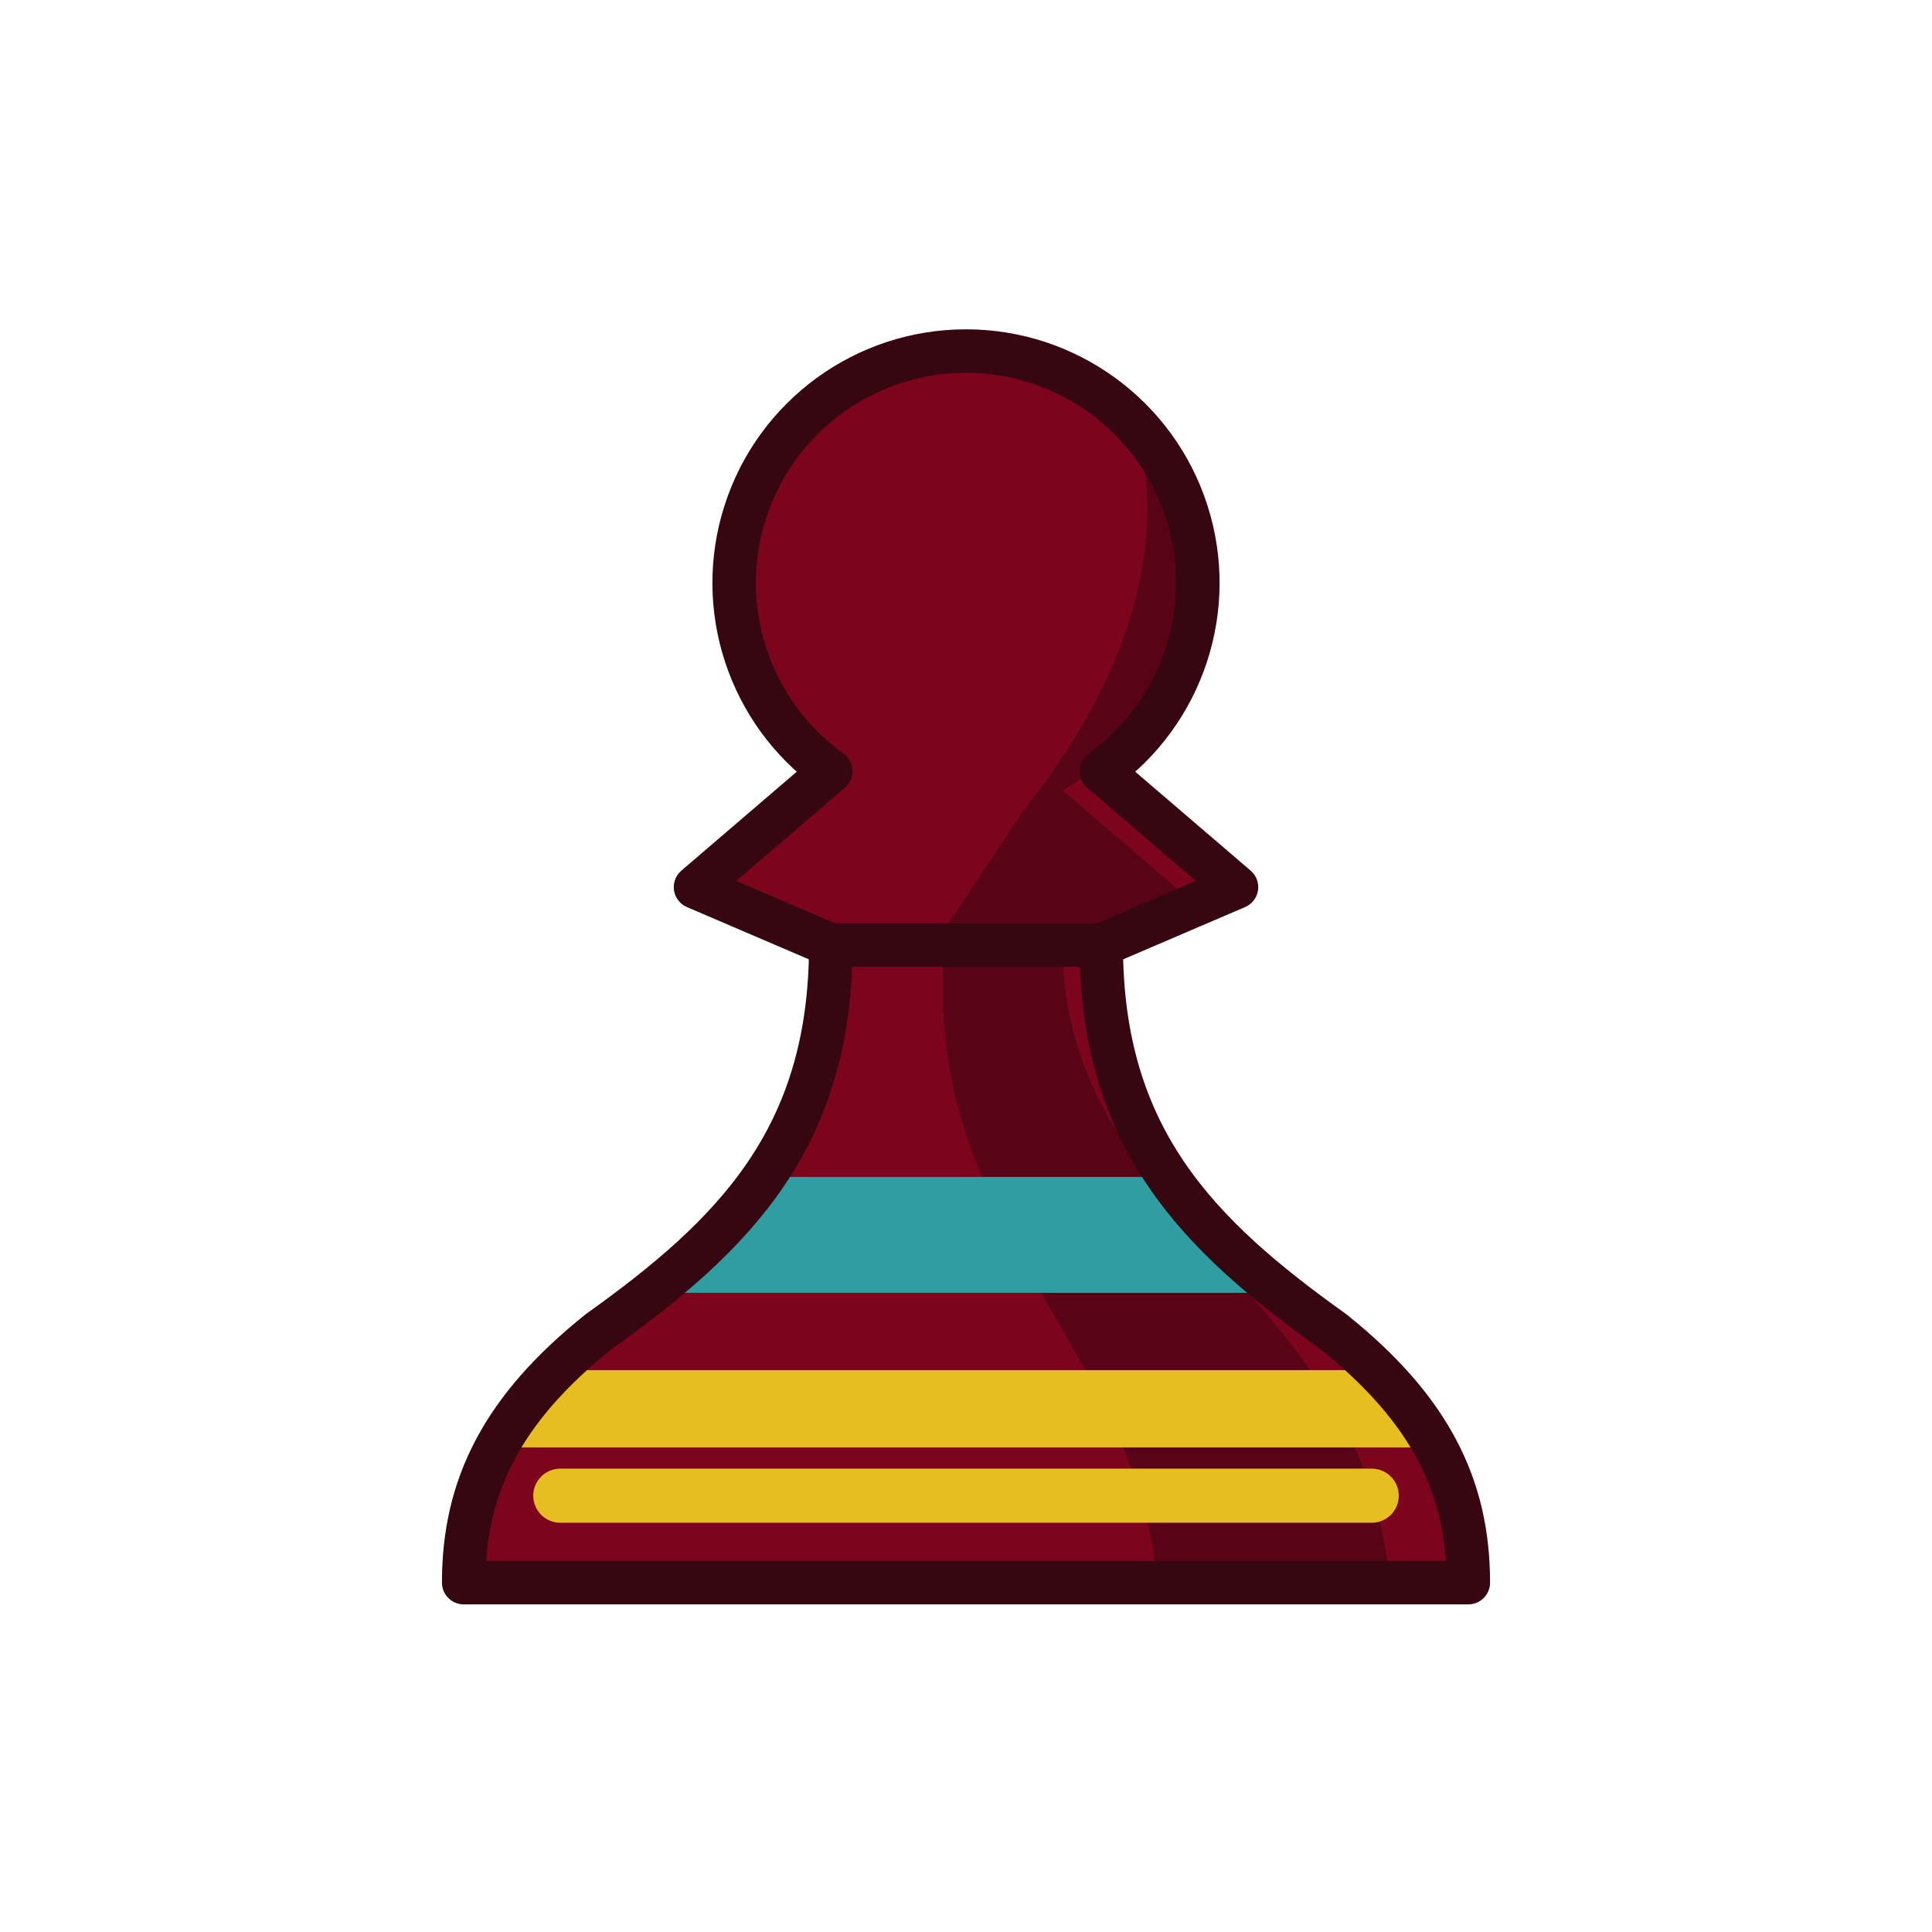
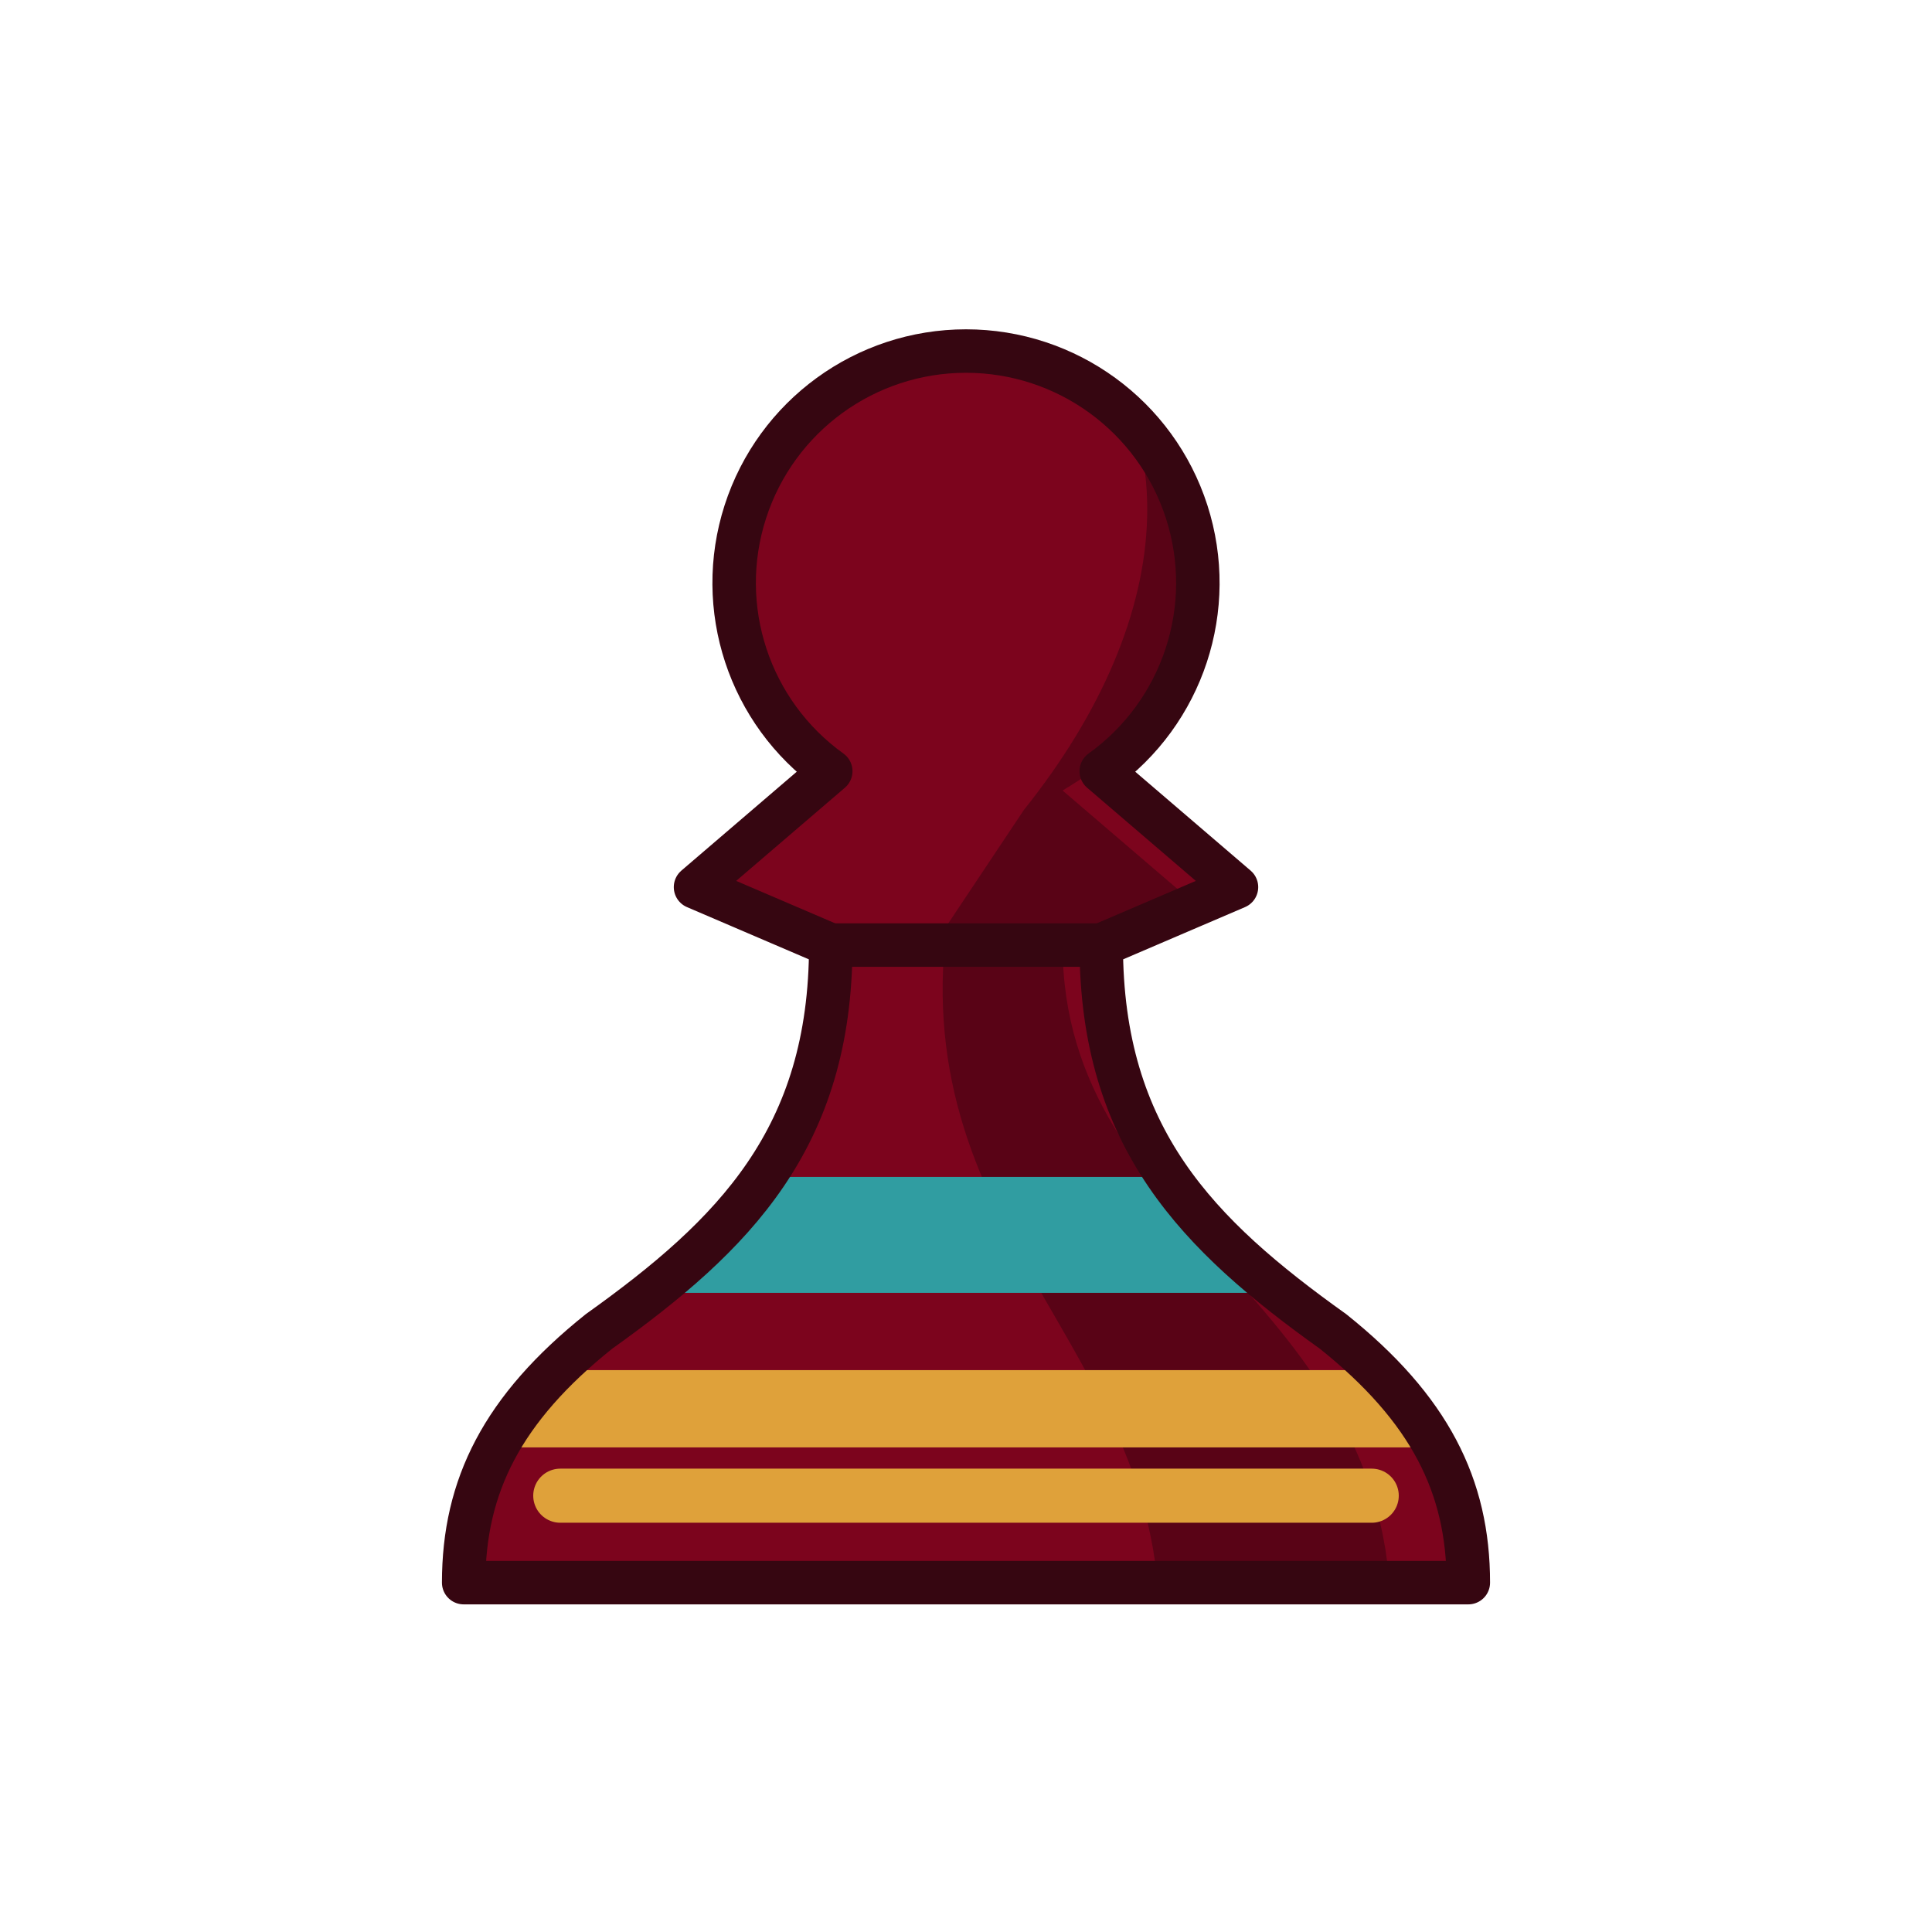
<svg xmlns="http://www.w3.org/2000/svg" viewBox="0 7.083 100 100">
  <g fill="#7C041D" stroke="#360611" stroke-width="2.25" stroke-linejoin="round" stroke-linecap="round">
    <path d="M43 47 A12 12 0 1 1 57 47 L64 53 L57 56 C57 66 62 71 69 76 C74 80 76 84 76 89 H24 C24 84 26 80 31 76 C38 71 43 66 43 56 L36 53 Z" fill="#7C041D" stroke="none" fill-rule="evenodd" />
    <defs>
      <clipPath id="s0">
        <path d="M43 47 A12 12 0 1 1 57 47 L64 53 L57 56 C57 66 62 71 69 76 C74 80 76 84 76 89 H24 C24 84 26 80 31 76 C38 71 43 66 43 56 L36 53 Z" clip-rule="evenodd" />
      </clipPath>
    </defs>
    <path d="M53 21 C68 31 65 42 55 48 L62 54 L55 56 C55 71 72 74 72 91 H60 C60 77 47 71 49 55 L53 49 C61 39 62 28 53 21 Z" fill="#590316" stroke="none" clip-path="url(#s0)" />
    <g stroke="none" clip-path="url(#s0)">
      <path d="M10 68 H90 V74 H10 Z" fill="#309DA1" />
-       <path d="M10 78 H90 V82 H10 Z" fill="#E6BE1F" />
+       <path d="M10 78 H90 V82 H10 Z" fill="#DFA13A" />
    </g>
    <path d="M43 47 A12 12 0 1 1 57 47 L64 53 L57 56 C57 66 62 71 69 76 C74 80 76 84 76 89 H24 C24 84 26 80 31 76 C38 71 43 66 43 56 L36 53 Z" fill="none" />
    <path d="M43 56 H57" fill="none" />
-     <path d="M29 84.5 H71" fill="none" stroke="#E6BE1F" stroke-width="2.8" stroke-linecap="round" />
+     <path d="M29 84.5 H71" fill="none" stroke="#DFA13A" stroke-width="2.8" stroke-linecap="round" />
  </g>
</svg>
